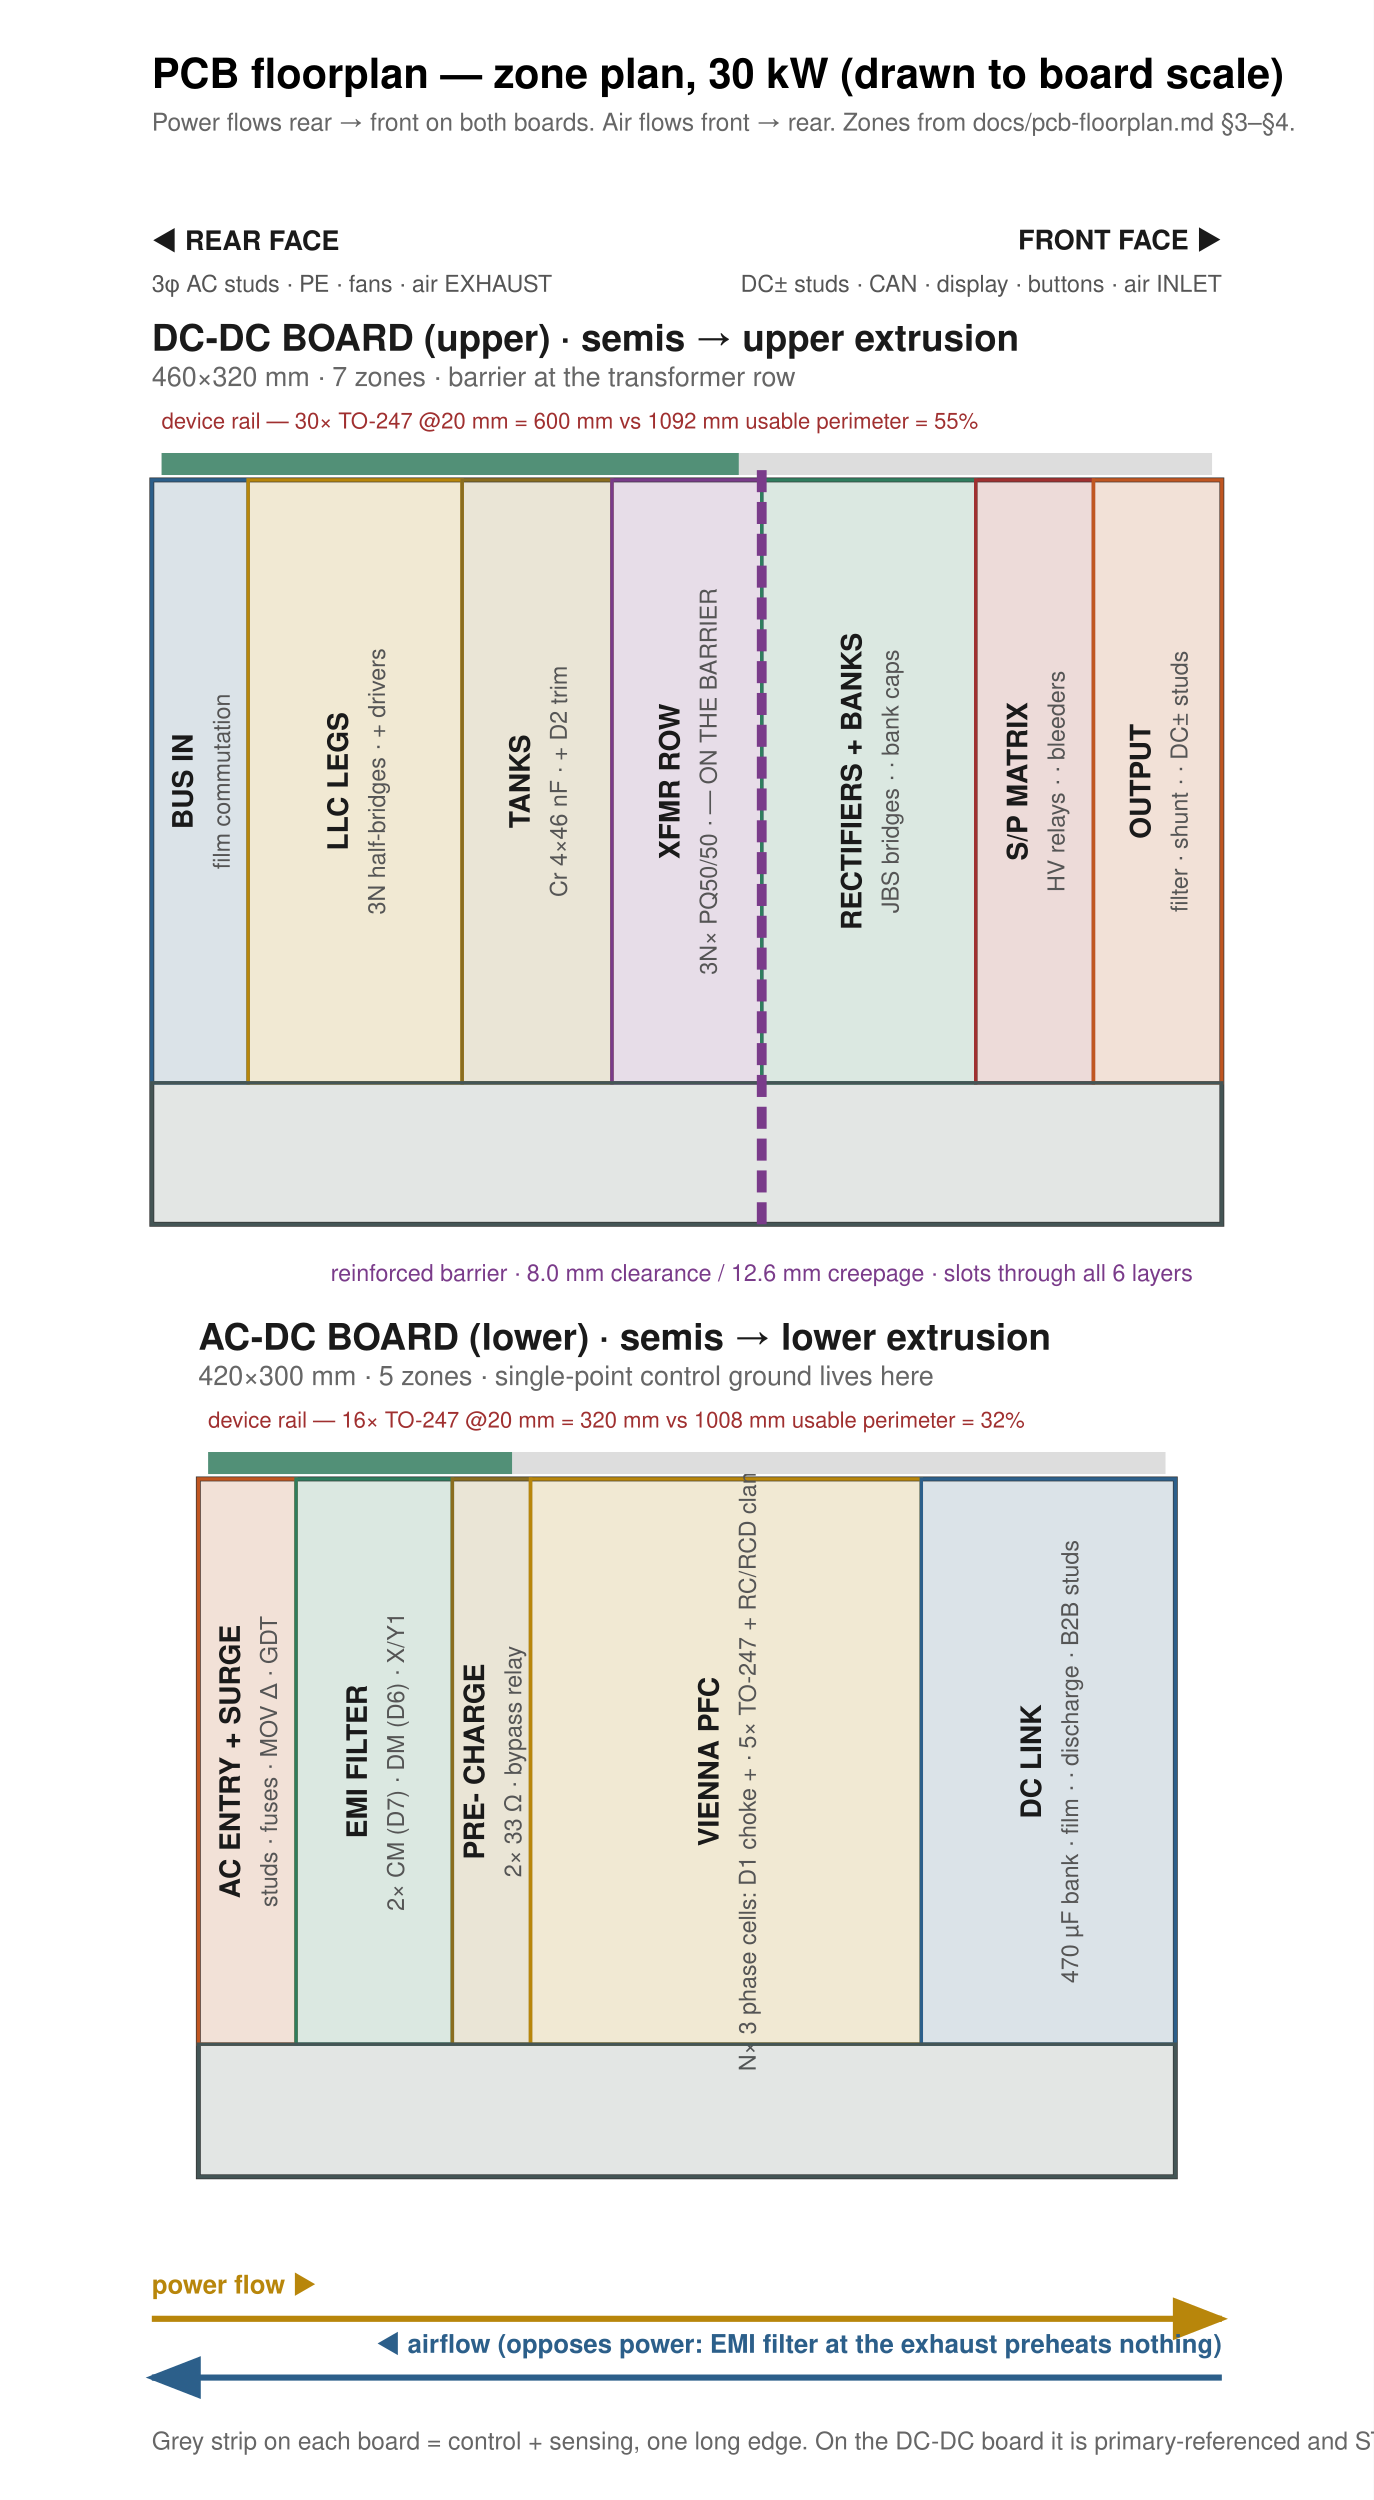
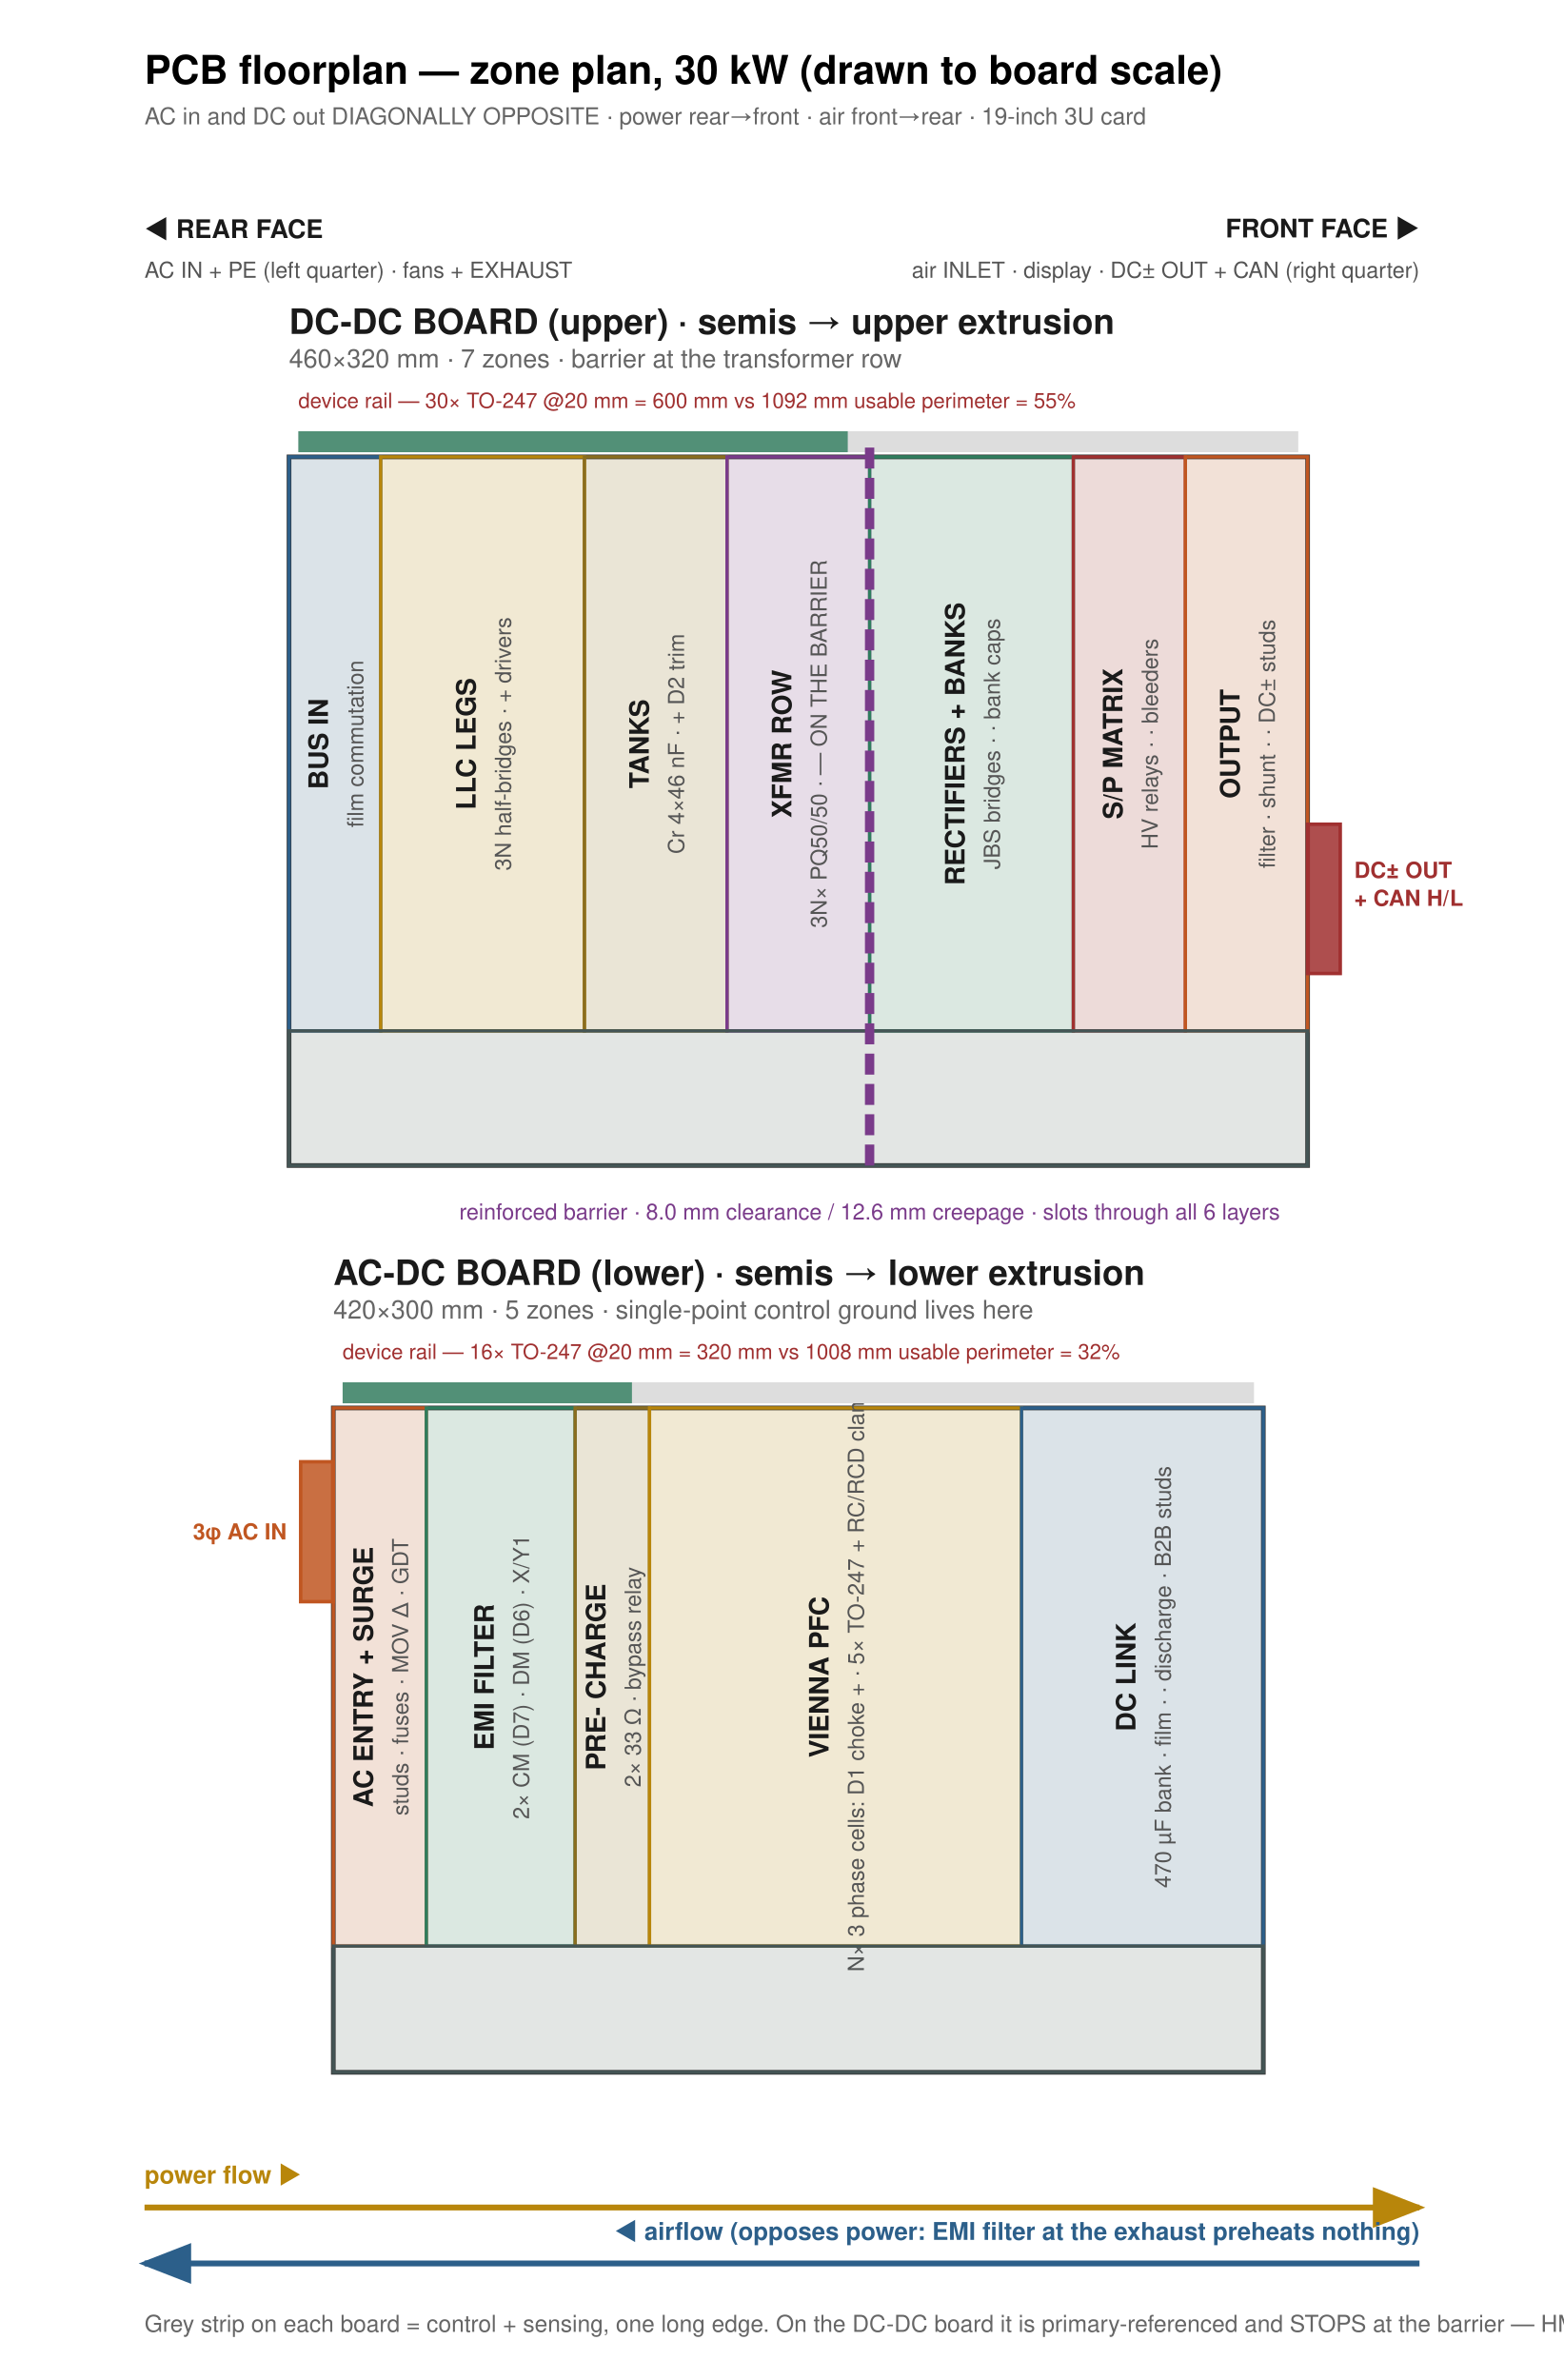
- <svg xmlns="http://www.w3.org/2000/svg" viewBox="0 0 561 1021" width="561" height="1021" font-family="ui-sans-serif,-apple-system,Segoe UI,Helvetica,Arial,sans-serif">
+ <svg xmlns="http://www.w3.org/2000/svg" viewBox="0 0 671 1021" width="671" height="1021" font-family="ui-sans-serif,-apple-system,Segoe UI,Helvetica,Arial,sans-serif">
  <style>
  .board{fill:#fbfbf9;stroke:#333;stroke-width:2}
  .btitle{font-size:15px;font-weight:700;fill:#1a1a1a}
  .bsub{font-size:11px;fill:#666}
  .zl{font-size:11.5px;font-weight:700;fill:#1a1a1a;text-anchor:middle}
  .zd{font-size:9.5px;fill:#555;text-anchor:middle}
  .rail{fill:#2f7d5e;opacity:.8}
  .railbad{fill:#a03030;opacity:.85}
  .track{fill:#ddd}
  .limit{stroke:#a03030;stroke-width:2}
  .rlbad{font-size:9px;fill:#a03030;font-weight:700}
  .rl{font-size:9px;fill:#a03030}
  .barrier{stroke:#7a3b8a;stroke-width:4;stroke-dasharray:9 4}
  .bar{font-size:9.5px;fill:#7a3b8a;text-anchor:middle}
  .face{font-size:11px;font-weight:700;fill:#1a1a1a}   /* no text-anchor: set per element */
  .fd{font-size:9.5px;fill:#555}                       /* no text-anchor: set per element */
  .flow{font-size:10.5px;font-weight:600}
  .cap{font-size:10px;fill:#666}
+   .oc{font-size:9.5px;font-weight:700;fill:#a03030;text-anchor:start}
  text{dominant-baseline:middle}
</style>
-   <rect width="561" height="1021" fill="#fff" />
+   <rect width="671" height="1021" fill="#fff" />
  <text x="62" y="30" style="font-size:17px;font-weight:700">PCB floorplan — zone plan, 30 kW (drawn to board scale)</text>
-   <text x="62" y="50" class="cap">Power flows rear → front on both boards. Air flows front → rear. Zones from docs/pcb-floorplan.md §3–§4.</text>
+   <text x="62" y="50" class="cap">AC in and DC out DIAGONALLY OPPOSITE · power rear→front · air front→rear · 19-inch 3U card</text>
  <text x="62" y="98" class="face" text-anchor="start">◀ REAR FACE</text>
-   <text x="62" y="116" class="fd" text-anchor="start">3φ AC studs · PE · fans · air EXHAUST</text>
-   <text x="499" y="98" class="face" text-anchor="end">FRONT FACE ▶</text>
-   <text x="499" y="116" class="fd" text-anchor="end">DC± studs · CAN · display · buttons · air INLET</text>
-   <rect x="62" y="196" width="437" height="304" class="board" />
-   <text x="62" y="138" class="btitle">DC-DC BOARD (upper)  ·  semis → upper extrusion</text>
-   <text x="62" y="154" class="bsub">460×320 mm · 7 zones · barrier at the transformer row</text>
-   <rect x="62" y="196" width="39.33" height="246.24" fill="#2c5f8a" fill-opacity="0.16" stroke="#2c5f8a" stroke-width="1.4" />
-   <g transform="translate(81.665,319.12) rotate(-90)">
+   <text x="62" y="116" class="fd" text-anchor="start">AC IN + PE (left quarter) · fans + EXHAUST</text>
+   <text x="609" y="98" class="face" text-anchor="end">FRONT FACE ▶</text>
+   <text x="609" y="116" class="fd" text-anchor="end">air INLET · display · DC± OUT + CAN (right quarter)</text>
+   <rect x="124" y="196" width="437" height="304" class="board" />
+   <text x="124" y="138" class="btitle">DC-DC BOARD (upper)  ·  semis → upper extrusion</text>
+   <text x="124" y="154" class="bsub">460×320 mm · 7 zones · barrier at the transformer row</text>
+   <rect x="124" y="196" width="39.33" height="246.24" fill="#2c5f8a" fill-opacity="0.16" stroke="#2c5f8a" stroke-width="1.4" />
+   <g transform="translate(143.665,319.12) rotate(-90)">
    <text x="0" y="-7" class="zl">BUS IN</text>
    <text x="0" y="9" class="zd">film commutation</text>
  </g>
-   <rect x="101.33" y="196" width="87.4" height="246.24" fill="#b8860b" fill-opacity="0.16" stroke="#b8860b" stroke-width="1.4" />
-   <g transform="translate(145.03,319.12) rotate(-90)">
+   <rect x="163.33" y="196" width="87.4" height="246.24" fill="#b8860b" fill-opacity="0.16" stroke="#b8860b" stroke-width="1.4" />
+   <g transform="translate(207.03,319.12) rotate(-90)">
    <text x="0" y="-7" class="zl">LLC LEGS</text>
    <text x="0" y="9" class="zd">3N half-bridges · + drivers</text>
  </g>
-   <rect x="188.73" y="196" width="61.18" height="246.24" fill="#8a6d1f" fill-opacity="0.16" stroke="#8a6d1f" stroke-width="1.4" />
-   <g transform="translate(219.32,319.12) rotate(-90)">
+   <rect x="250.73" y="196" width="61.18" height="246.24" fill="#8a6d1f" fill-opacity="0.16" stroke="#8a6d1f" stroke-width="1.4" />
+   <g transform="translate(281.32,319.12) rotate(-90)">
    <text x="0" y="-7" class="zl">TANKS</text>
    <text x="0" y="9" class="zd">Cr 4×46 nF · + D2 trim</text>
  </g>
-   <rect x="249.91" y="196" width="61.18" height="246.24" fill="#7a3b8a" fill-opacity="0.16" stroke="#7a3b8a" stroke-width="1.4" />
-   <g transform="translate(280.5,319.12) rotate(-90)">
+   <rect x="311.91" y="196" width="61.18" height="246.24" fill="#7a3b8a" fill-opacity="0.16" stroke="#7a3b8a" stroke-width="1.4" />
+   <g transform="translate(342.5,319.12) rotate(-90)">
    <text x="0" y="-7" class="zl">XFMR ROW</text>
    <text x="0" y="9" class="zd">3N× PQ50/50 · — ON THE BARRIER</text>
  </g>
-   <rect x="311.09" y="196" width="87.4" height="246.24" fill="#2f7d5e" fill-opacity="0.16" stroke="#2f7d5e" stroke-width="1.4" />
-   <g transform="translate(354.79,319.12) rotate(-90)">
+   <rect x="373.09" y="196" width="87.4" height="246.24" fill="#2f7d5e" fill-opacity="0.16" stroke="#2f7d5e" stroke-width="1.4" />
+   <g transform="translate(416.79,319.12) rotate(-90)">
    <text x="0" y="-7" class="zl">RECTIFIERS + BANKS</text>
    <text x="0" y="9" class="zd">JBS bridges · · bank caps</text>
  </g>
-   <rect x="398.49" y="196" width="48.07" height="246.24" fill="#a03030" fill-opacity="0.16" stroke="#a03030" stroke-width="1.4" />
-   <g transform="translate(422.525,319.12) rotate(-90)">
+   <rect x="460.49" y="196" width="48.07" height="246.24" fill="#a03030" fill-opacity="0.16" stroke="#a03030" stroke-width="1.4" />
+   <g transform="translate(484.525,319.12) rotate(-90)">
    <text x="0" y="-7" class="zl">S/P MATRIX</text>
    <text x="0" y="9" class="zd">HV relays · · bleeders</text>
  </g>
-   <rect x="446.56" y="196" width="52.44" height="246.24" fill="#c05621" fill-opacity="0.16" stroke="#c05621" stroke-width="1.4" />
-   <g transform="translate(472.78,319.12) rotate(-90)">
+   <rect x="508.56" y="196" width="52.44" height="246.24" fill="#c05621" fill-opacity="0.16" stroke="#c05621" stroke-width="1.4" />
+   <g transform="translate(534.78,319.12) rotate(-90)">
    <text x="0" y="-7" class="zl">OUTPUT</text>
    <text x="0" y="9" class="zd">filter · shunt · · DC± studs</text>
  </g>
-   <rect x="62" y="442.24" width="437" height="57.76" fill="#455" fill-opacity="0.13" stroke="#455" stroke-width="1.4" />
-   <rect x="66" y="185" width="429" height="9" class="track" />
-   <rect x="66" y="185" width="235.714" height="9" class="rail" />
-   <text x="66" y="172" class="rl">device rail — 30× TO-247 @20 mm = 600 mm vs 1092 mm usable perimeter = 55%</text>
-   <line x1="311.09" y1="192" x2="311.09" y2="504" class="barrier" />
-   <text x="311.09" y="520" class="bar">reinforced barrier · 8.0 mm clearance / 12.6 mm creepage · slots through all 6 layers</text>
-   <rect x="81" y="604" width="399" height="285" class="board" />
-   <text x="81" y="546" class="btitle">AC-DC BOARD (lower)  ·  semis → lower extrusion</text>
-   <text x="81" y="562" class="bsub">420×300 mm · 5 zones · single-point control ground lives here</text>
-   <rect x="81" y="604" width="39.9" height="230.85" fill="#c05621" fill-opacity="0.16" stroke="#c05621" stroke-width="1.4" />
-   <g transform="translate(100.95,719.425) rotate(-90)">
+   <rect x="124" y="442.24" width="437" height="57.76" fill="#455" fill-opacity="0.13" stroke="#455" stroke-width="1.4" />
+   <rect x="128" y="185" width="429" height="9" class="track" />
+   <rect x="128" y="185" width="235.714" height="9" class="rail" />
+   <text x="128" y="172" class="rl">device rail — 30× TO-247 @20 mm = 600 mm vs 1092 mm usable perimeter = 55%</text>
+   <rect x="561" y="353.594" width="14" height="64.022" fill="#a03030" fill-opacity="0.85" stroke="#a03030" stroke-width="1.5" />
+   <text x="568" y="385.605" style="font-size:9px;font-weight:700;fill:#fff;text-anchor:middle" />
+   <text x="581" y="373.293" class="oc">DC± OUT</text>
+   <text x="581" y="385.293" class="oc">+ CAN H/L</text>
+   <line x1="373.09" y1="192" x2="373.09" y2="504" class="barrier" />
+   <text x="373.09" y="520" class="bar">reinforced barrier · 8.0 mm clearance / 12.6 mm creepage · slots through all 6 layers</text>
+   <rect x="143" y="604" width="399" height="285" class="board" />
+   <text x="143" y="546" class="btitle">AC-DC BOARD (lower)  ·  semis → lower extrusion</text>
+   <text x="143" y="562" class="bsub">420×300 mm · 5 zones · single-point control ground lives here</text>
+   <rect x="143" y="604" width="39.9" height="230.85" fill="#c05621" fill-opacity="0.16" stroke="#c05621" stroke-width="1.4" />
+   <g transform="translate(162.95,719.425) rotate(-90)">
    <text x="0" y="-7" class="zl">AC ENTRY + SURGE</text>
    <text x="0" y="9" class="zd">studs · fuses · MOV Δ · GDT</text>
  </g>
-   <rect x="120.9" y="604" width="63.84" height="230.85" fill="#2f7d5e" fill-opacity="0.16" stroke="#2f7d5e" stroke-width="1.4" />
-   <g transform="translate(152.82,719.425) rotate(-90)">
+   <rect x="182.9" y="604" width="63.84" height="230.85" fill="#2f7d5e" fill-opacity="0.16" stroke="#2f7d5e" stroke-width="1.4" />
+   <g transform="translate(214.82,719.425) rotate(-90)">
    <text x="0" y="-7" class="zl">EMI FILTER</text>
    <text x="0" y="9" class="zd">2× CM (D7) · DM (D6) · X/Y1</text>
  </g>
-   <rect x="184.74" y="604" width="31.92" height="230.85" fill="#8a6d1f" fill-opacity="0.16" stroke="#8a6d1f" stroke-width="1.4" />
-   <g transform="translate(200.7,719.425) rotate(-90)">
+   <rect x="246.74" y="604" width="31.92" height="230.85" fill="#8a6d1f" fill-opacity="0.16" stroke="#8a6d1f" stroke-width="1.4" />
+   <g transform="translate(262.7,719.425) rotate(-90)">
    <text x="0" y="-7" class="zl">PRE- CHARGE</text>
    <text x="0" y="9" class="zd">2× 33 Ω · bypass relay</text>
  </g>
-   <rect x="216.66" y="604" width="159.6" height="230.85" fill="#b8860b" fill-opacity="0.16" stroke="#b8860b" stroke-width="1.4" />
-   <g transform="translate(296.46,719.425) rotate(-90)">
+   <rect x="278.66" y="604" width="159.6" height="230.85" fill="#b8860b" fill-opacity="0.16" stroke="#b8860b" stroke-width="1.4" />
+   <g transform="translate(358.46,719.425) rotate(-90)">
    <text x="0" y="-7" class="zl">VIENNA PFC</text>
    <text x="0" y="9" class="zd">N× 3 phase cells: D1 choke + · 5× TO-247 + RC/RCD clamp</text>
  </g>
-   <rect x="376.26" y="604" width="103.74" height="230.85" fill="#2c5f8a" fill-opacity="0.16" stroke="#2c5f8a" stroke-width="1.4" />
-   <g transform="translate(428.13,719.425) rotate(-90)">
+   <rect x="438.26" y="604" width="103.74" height="230.85" fill="#2c5f8a" fill-opacity="0.16" stroke="#2c5f8a" stroke-width="1.4" />
+   <g transform="translate(490.13,719.425) rotate(-90)">
    <text x="0" y="-7" class="zl">DC LINK</text>
    <text x="0" y="9" class="zd">470 µF bank · film · · discharge · B2B studs</text>
  </g>
-   <rect x="81" y="834.85" width="399" height="54.15" fill="#455" fill-opacity="0.13" stroke="#455" stroke-width="1.4" />
-   <rect x="85" y="593" width="391" height="9" class="track" />
-   <rect x="85" y="593" width="124.127" height="9" class="rail" />
-   <text x="85" y="580" class="rl">device rail — 16× TO-247 @20 mm = 320 mm vs 1008 mm usable perimeter = 32%</text>
-   <line x1="62" y1="947" x2="499" y2="947" stroke="#b8860b" stroke-width="2.5" marker-end="url(#ap)" />
+   <rect x="143" y="834.85" width="399" height="54.15" fill="#455" fill-opacity="0.13" stroke="#455" stroke-width="1.4" />
+   <rect x="147" y="593" width="391" height="9" class="track" />
+   <rect x="147" y="593" width="124.127" height="9" class="rail" />
+   <text x="147" y="580" class="rl">device rail — 16× TO-247 @20 mm = 320 mm vs 1008 mm usable perimeter = 32%</text>
+   <rect x="129" y="627.085" width="14" height="60.021" fill="#c05621" fill-opacity="0.85" stroke="#c05621" stroke-width="1.5" />
+   <text x="136" y="657.096" style="font-size:9px;font-weight:700;fill:#fff;text-anchor:middle" />
+   <text x="123" y="657.096" style="font-size:9.5px;font-weight:700;fill:#c05621;text-anchor:end">3φ AC IN</text>
+   <line x1="62" y1="947" x2="609" y2="947" stroke="#b8860b" stroke-width="2.5" marker-end="url(#ap)" />
  <text x="62" y="933" class="flow" fill="#b8860b">power flow  ▶</text>
-   <line x1="499" y1="971" x2="62" y2="971" stroke="#2c5f8a" stroke-width="2.5" marker-end="url(#af)" />
-   <text x="499" y="957" class="flow" fill="#2c5f8a" text-anchor="end">◀  airflow (opposes power: EMI filter at the exhaust preheats nothing)</text>
+   <line x1="609" y1="971" x2="62" y2="971" stroke="#2c5f8a" stroke-width="2.5" marker-end="url(#af)" />
+   <text x="609" y="957" class="flow" fill="#2c5f8a" text-anchor="end">◀  airflow (opposes power: EMI filter at the exhaust preheats nothing)</text>
  <text x="62" y="997" class="cap">Grey strip on each board = control + sensing, one long edge. On the DC-DC board it is primary-referenced and STOPS at the barrier — HMI and isolated CAN move to a front-panel daughter card.</text>
  <defs>
    <marker id="ap" markerWidth="9" markerHeight="7" refX="8" refY="3.5" orient="auto">
      <polygon points="0 0,9 3.5,0 7" fill="#b8860b" />
    </marker>
    <marker id="af" markerWidth="9" markerHeight="7" refX="8" refY="3.5" orient="auto">
      <polygon points="0 0,9 3.5,0 7" fill="#2c5f8a" />
    </marker>
  </defs>
</svg>
